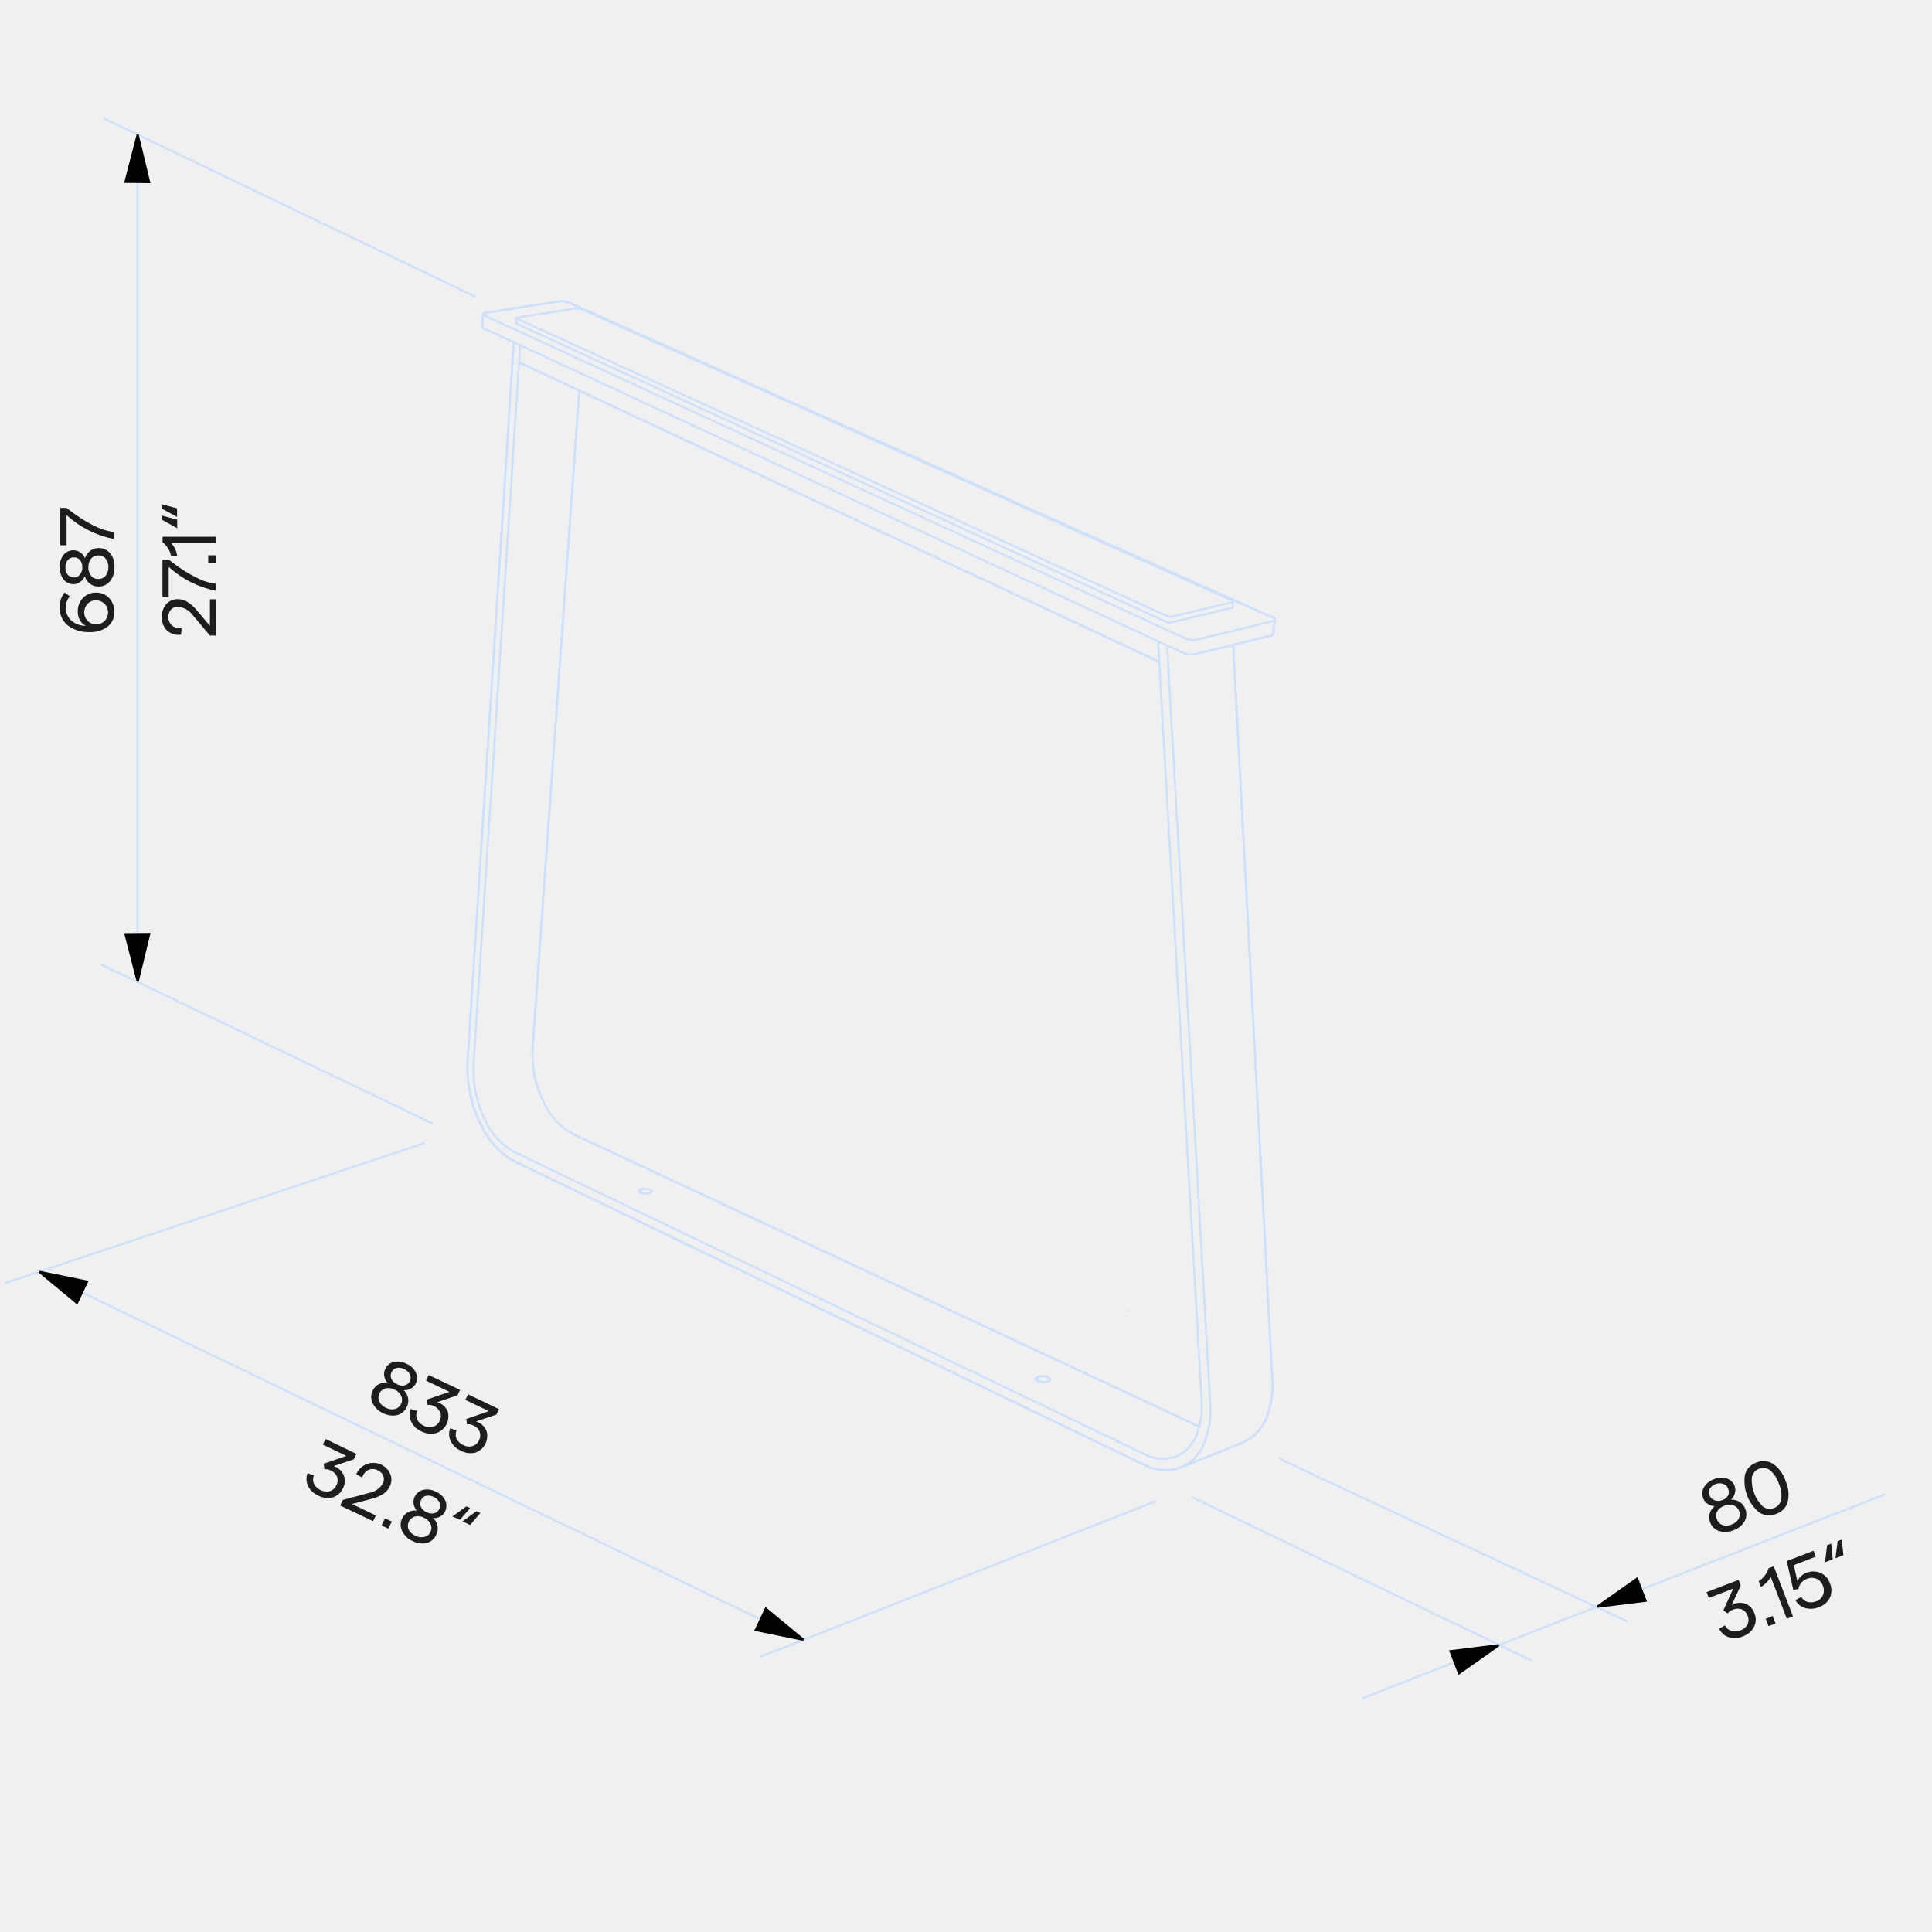
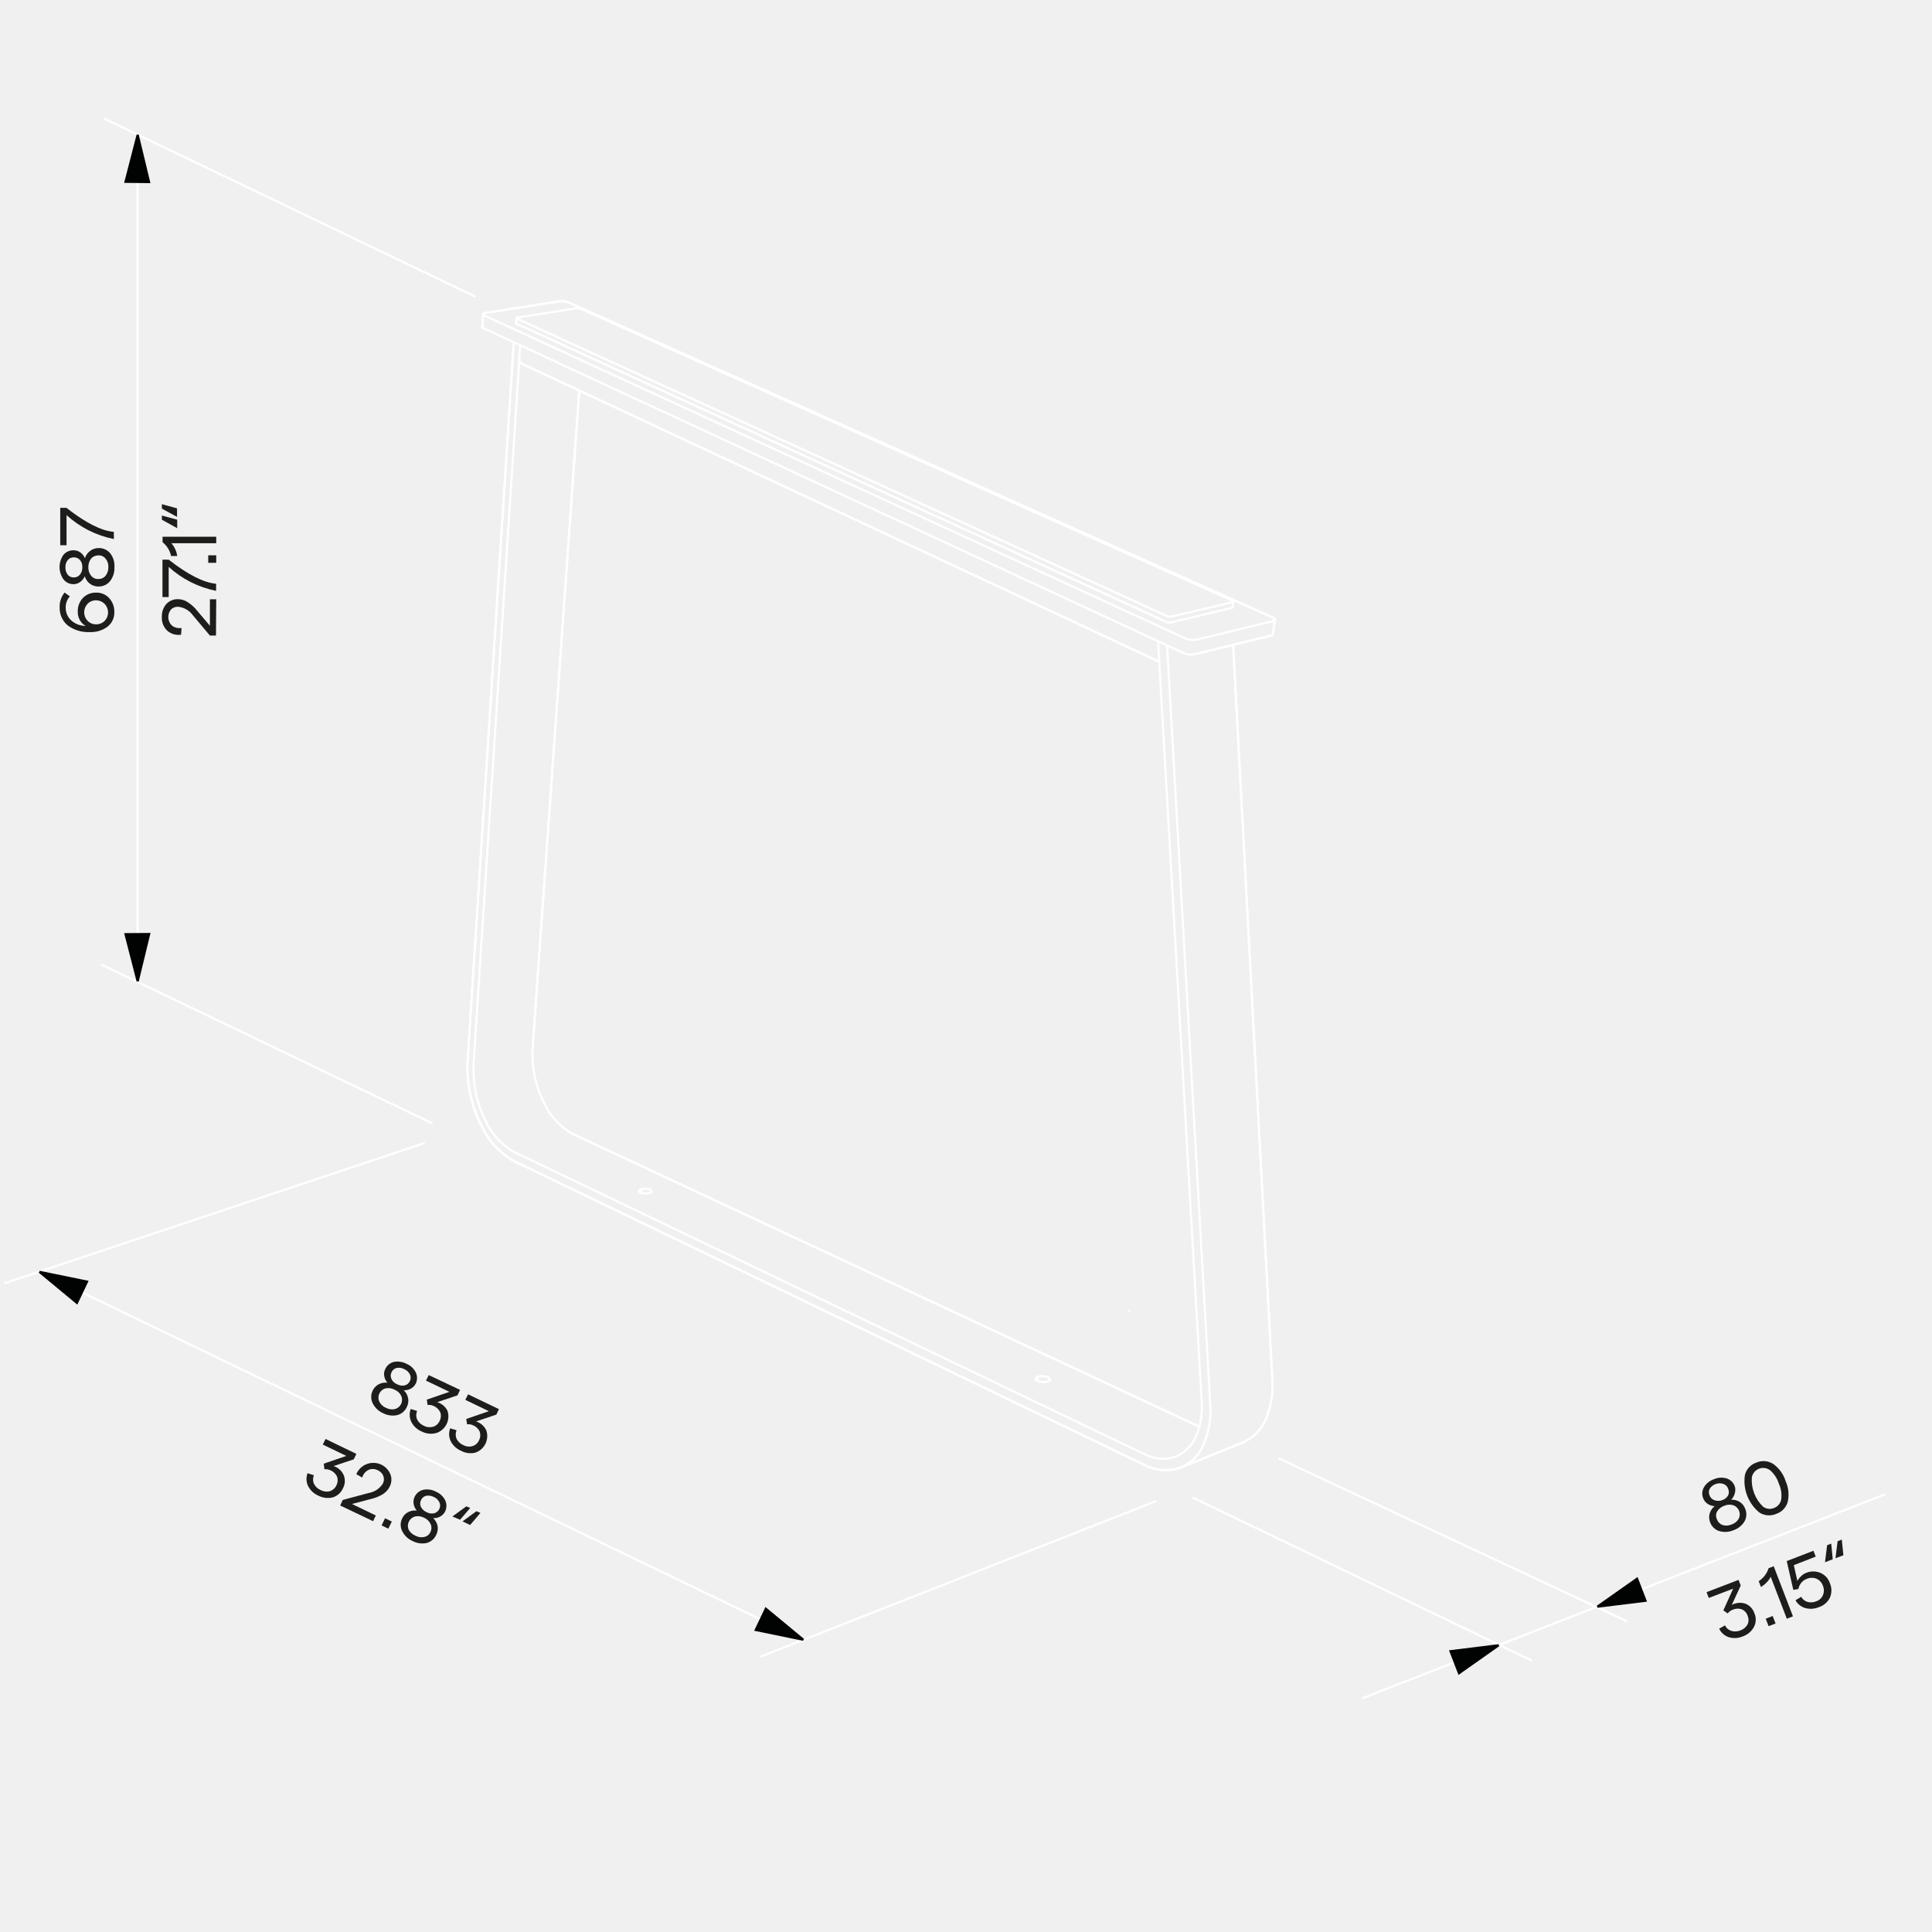
- <svg xmlns="http://www.w3.org/2000/svg" vector-effect="non-scaling-stroke" id="Vrstva_1" data-name="Vrstva 1" viewBox="0 0 226.77 226.77">
+ <svg xmlns="http://www.w3.org/2000/svg" id="Vrstva_1" data-name="Vrstva 1" viewBox="0 0 226.77 226.77">
  <defs>
    <style>
      .cls-1 {
        fill: none;
-         stroke: #cfe0fa;
+         stroke: #ffffff;
        stroke-linecap: round;
        stroke-linejoin: round;
      }

      .cls-1, .cls-2 {
        stroke-width: 0.25px;
      }

      .cls-2 {
        fill: #010202;
        stroke: #010202;
        stroke-miterlimit: 10;
      }

      .cls-3 {
        isolation: isolate;
      }

      .cls-4 {
        fill: #1d1d1b;
      }
    </style>
  </defs>
  <line class="cls-1" x1="49.75" y1="134.19" x2="0.62" y2="150.6" />
  <line class="cls-1" x1="135.6" y1="176.23" x2="89.33" y2="194.43" />
  <line class="cls-1" x1="159.95" y1="199.32" x2="221.2" y2="175.42" />
  <line class="cls-1" x1="50.67" y1="131.82" x2="11.96" y2="113.25" />
  <line class="cls-1" x1="55.75" y1="34.8" x2="12.3" y2="13.95" />
  <line class="cls-1" x1="16.14" y1="115.26" x2="16.14" y2="15.81" />
  <path class="cls-1" d="M132.57,153.86h0" />
  <path class="cls-1" d="M149.15,74.61c.08,0,.24-.07.25-.17" />
  <line class="cls-1" x1="149.65" y1="72.74" x2="149.4" y2="74.44" />
  <path class="cls-1" d="M149.34,161.93q-2.29-43.12-4.6-86.24" />
  <path class="cls-1" d="M149.37,72.47c.08,0,.22.11.26.2" />
  <line class="cls-1" x1="149.37" y1="72.47" x2="66.71" y2="35.49" />
  <path class="cls-1" d="M66.71,35.49a2.17,2.17,0,0,0-1.07-.12" />
  <line class="cls-1" x1="65.64" y1="35.37" x2="57.01" y2="36.72" />
  <path class="cls-1" d="M54.88,124.62Q57.6,82.4,60.3,40.18" />
  <path class="cls-1" d="M56.5,132.11a15.05,15.05,0,0,1-1.62-7.49" />
  <path class="cls-1" d="M56.5,132.11a9.23,9.23,0,0,0,3.76,4.14" />
  <line class="cls-1" x1="145.83" y1="169.34" x2="138.59" y2="172.25" />
  <path class="cls-1" d="M149.34,161.93a10.14,10.14,0,0,1-.62,4.29,5.35,5.35,0,0,1-2.89,3.12" />
  <line class="cls-1" x1="67.17" y1="133.07" x2="140.78" y2="167.46" />
  <line class="cls-1" x1="134.27" y1="171.92" x2="60.26" y2="136.25" />
  <path class="cls-1" d="M56.76,38.53a.26.26,0,0,1-.14-.11" />
  <path class="cls-1" d="M56.61,38.38s0,0,0,0" />
  <line class="cls-1" x1="56.61" y1="38.38" x2="56.7" y2="36.88" />
  <line class="cls-1" x1="56.61" y1="38.38" x2="56.61" y2="38.38" />
  <line class="cls-1" x1="67.99" y1="45.84" x2="62.51" y2="123.1" />
  <path class="cls-1" d="M57,36.72a.59.59,0,0,0-.28.1.09.09,0,0,0,0,.13.32.32,0,0,0,.12.08" />
  <path class="cls-1" d="M134.27,171.92a5.49,5.49,0,0,0,4,.45,5,5,0,0,0,2.94-2.67" />
  <line class="cls-1" x1="136.07" y1="77.68" x2="61.19" y2="42.66" />
  <line class="cls-1" x1="149.15" y1="74.61" x2="140.21" y2="76.8" />
  <line class="cls-1" x1="94.2" y1="192.46" x2="4.6" y2="149.28" />
  <line class="cls-1" x1="150.18" y1="171.22" x2="190.9" y2="190.27" />
  <line class="cls-1" x1="179.71" y1="194.88" x2="140.05" y2="175.8" />
  <path class="cls-1" d="M138.35,170.82a4.5,4.5,0,0,1-4-.14" />
  <path class="cls-1" d="M149.15,74.61c.08,0,.24-.07.25-.17" />
  <line class="cls-1" x1="149.65" y1="72.74" x2="149.4" y2="74.44" />
  <path class="cls-1" d="M149.34,161.93q-2.29-43.12-4.6-86.24" />
  <path class="cls-1" d="M149.37,72.47c.08,0,.22.11.26.2" />
  <path class="cls-1" d="M137,72.32a.92.92,0,0,0,.52.05" />
  <line class="cls-1" x1="144.66" y1="70.51" x2="68.09" y2="36.22" />
  <path class="cls-1" d="M68.09,36.22a1,1,0,0,0-.44,0" />
  <line class="cls-1" x1="67.65" y1="36.18" x2="60.74" y2="37.27" />
  <path class="cls-1" d="M60.74,37.27l-.08,0s0,0,0,.05" />
  <path class="cls-1" d="M60.64,38s-.07,0-.07-.06" />
  <path class="cls-1" d="M137.42,73.06a1,1,0,0,1-.52-.06" />
  <line class="cls-1" x1="149.37" y1="72.47" x2="66.71" y2="35.49" />
  <path class="cls-1" d="M66.71,35.49a2.17,2.17,0,0,0-1.07-.12" />
  <line class="cls-1" x1="65.64" y1="35.37" x2="57.01" y2="36.72" />
  <path class="cls-1" d="M149.53,72.87l-.14,0" />
  <path class="cls-1" d="M54.88,124.62Q57.6,82.4,60.3,40.18" />
  <line class="cls-1" x1="75.28" y1="139.58" x2="75.28" y2="140.03" />
  <path class="cls-1" d="M60.67,37.4s-.06,0-.06-.06" />
  <path class="cls-1" d="M144.58,71.36l0,0" />
  <line class="cls-1" x1="144.77" y1="70.61" x2="144.68" y2="71.29" />
  <path class="cls-1" d="M140.44,75.08a2.4,2.4,0,0,1-1.3-.14" />
  <path class="cls-1" d="M57,131.57a8,8,0,0,0,3.26,3.59" />
  <path class="cls-1" d="M61,42.48a.56.56,0,0,1-.06-.31" />
  <path class="cls-1" d="M144.68,71.29a.06.06,0,0,1-.05,0" />
  <path class="cls-1" d="M56.5,132.11a15.05,15.05,0,0,1-1.62-7.49" />
  <path class="cls-1" d="M56.5,132.11a9.23,9.23,0,0,0,3.76,4.14" />
  <path class="cls-1" d="M57,131.57a13.07,13.07,0,0,1-1.41-6.5" />
  <path class="cls-1" d="M61,42.48a.35.35,0,0,0,.18.18" />
  <path class="cls-1" d="M144.73,70.66l-.06,0" />
  <line class="cls-1" x1="145.83" y1="169.34" x2="138.59" y2="172.25" />
  <path class="cls-1" d="M149.34,161.93a10.14,10.14,0,0,1-.62,4.29,5.35,5.35,0,0,1-2.89,3.12" />
  <line class="cls-1" x1="67.17" y1="133.07" x2="140.78" y2="167.46" />
  <line class="cls-1" x1="134.27" y1="171.92" x2="60.26" y2="136.25" />
  <path class="cls-1" d="M140.21,76.8a2.31,2.31,0,0,1-1.3-.15" />
  <path class="cls-1" d="M56.76,38.53a.26.26,0,0,1-.14-.11" />
  <line class="cls-1" x1="60.64" y1="38" x2="136.9" y2="73" />
  <path class="cls-1" d="M56.61,38.38s0,0,0,0" />
  <line class="cls-1" x1="56.61" y1="38.38" x2="56.7" y2="36.88" />
  <path class="cls-1" d="M121.82,161.61l-.08,0" />
  <line class="cls-1" x1="121.81" y1="162.11" x2="121.82" y2="161.61" />
  <path class="cls-1" d="M123,162.15c.09,0,.25-.11.25-.24" />
  <path class="cls-1" d="M123.2,161.83a.11.11,0,0,1,0,.08" />
  <path class="cls-1" d="M123.2,161.83c-.09-.2-.48-.27-.65-.29a1.51,1.51,0,0,0-.73.07" />
  <path class="cls-1" d="M121.57,161.85c0-.1.1-.17.17-.21" />
  <line class="cls-1" x1="56.61" y1="38.38" x2="56.61" y2="38.38" />
  <line class="cls-1" x1="141.48" y1="169.04" x2="141.48" y2="169.04" />
  <line class="cls-1" x1="141.2" y1="169.7" x2="141.19" y2="169.7" />
  <line class="cls-1" x1="137.42" y1="73.06" x2="144.58" y2="71.36" />
  <path class="cls-1" d="M63.88,129.49a12.64,12.64,0,0,1-1.37-6.39" />
  <path class="cls-1" d="M141.19,169.7a9.83,9.83,0,0,0,.86-4.92" />
  <path class="cls-1" d="M63.88,129.49a7.86,7.86,0,0,0,3.29,3.58" />
  <line class="cls-1" x1="67.99" y1="45.84" x2="62.51" y2="123.1" />
  <path class="cls-1" d="M144.73,70.66c.1,0,0-.12-.07-.15" />
  <path class="cls-1" d="M57,36.72a.59.59,0,0,0-.28.1.09.09,0,0,0,0,.13.32.32,0,0,0,.12.08" />
  <line class="cls-1" x1="140.44" y1="75.08" x2="149.39" y2="72.91" />
  <path class="cls-1" d="M149.53,72.87c.08,0,.15-.11.1-.2" />
  <path class="cls-1" d="M134.27,171.92a5.49,5.49,0,0,0,4,.45,5,5,0,0,0,2.94-2.67" />
  <path class="cls-1" d="M142.05,164.78q-2.52-44.5-5.06-89" />
  <polyline class="cls-1" points="135.93 75.27 135.96 75.82 141.05 164.48" />
  <polyline class="cls-1" points="55.57 125.08 61.03 40.97 61.06 40.53" />
  <line class="cls-1" x1="136.07" y1="77.68" x2="61.19" y2="42.66" />
  <line class="cls-1" x1="139.14" y1="74.94" x2="56.85" y2="37.03" />
  <path class="cls-1" d="M75,139.86c.08.16.44.21.57.22a1.67,1.67,0,0,0,.63-.06" />
  <line class="cls-1" x1="60.57" y1="37.94" x2="60.61" y2="37.34" />
  <line class="cls-1" x1="144.67" y1="70.68" x2="137.51" y2="72.37" />
  <line class="cls-1" x1="136.99" y1="72.32" x2="60.67" y2="37.4" />
  <line class="cls-1" x1="149.15" y1="74.61" x2="140.21" y2="76.8" />
  <line class="cls-1" x1="138.91" y1="76.65" x2="56.76" y2="38.53" />
  <path class="cls-1" d="M121.57,161.85c0,.13.16.22.25.26a1.26,1.26,0,0,0,.38.1,1.82,1.82,0,0,0,.77-.06" />
  <path class="cls-1" d="M138.35,170.82a4.79,4.79,0,0,0,2.24-2.76,9.07,9.07,0,0,0,.46-3.58" />
  <line class="cls-1" x1="60.24" y1="135.16" x2="134.32" y2="170.68" />
  <path class="cls-1" d="M75,139.86c0-.08,0-.14.07-.19a.72.72,0,0,1,.2-.09" />
  <path class="cls-1" d="M75.28,139.58a1.84,1.84,0,0,1,.84,0c.1,0,.31.08.36.2s0,.14-.07.18a.52.52,0,0,1-.2.09" />
  <polyline class="cls-2" points="16.16 15.81 17.5 21.37 14.73 21.34 16.16 15.81" />
  <polyline class="cls-2" points="16.16 115.19 14.73 109.65 17.51 109.63 16.16 115.19" />
  <polyline class="cls-2" points="4.62 149.28 10.22 150.43 9.03 152.93 4.62 149.28" />
  <polyline class="cls-2" points="94.3 192.47 88.7 191.32 89.89 188.82 94.3 192.47" />
  <polyline class="cls-2" points="175.92 193.11 171.25 196.4 170.25 193.81 175.92 193.11" />
  <polyline class="cls-2" points="187.48 188.59 192.15 185.3 193.15 187.89 187.48 188.59" />
  <g>
    <g class="cls-3">
      <path class="cls-4" d="M204.54,192.08a2.37,2.37,0,0,1-1.61.09,1.9,1.9,0,0,1-1.14-1l.68-.39a1.26,1.26,0,0,0,.75.65,1.63,1.63,0,0,0,1.06-.06,1.53,1.53,0,0,0,.85-.71,1.23,1.23,0,0,0,0-1,1.21,1.21,0,0,0-.68-.76,1.41,1.41,0,0,0-1.08.05,1.25,1.25,0,0,0-.58.43l-.51-.36,1.15-2.55-2.86,1.09-.26-.68,3.75-1.44.26.66-1.05,2.28a2,2,0,0,1,1.59-.15,1.82,1.82,0,0,1,1.07,1.14,1.86,1.86,0,0,1-.06,1.6A2.37,2.37,0,0,1,204.54,192.08Z" />
      <path class="cls-4" d="M207.25,190l.82-.32.34.88-.82.31Z" />
      <path class="cls-4" d="M209.73,190l-1.89-4.92a3,3,0,0,1-1.15,1.19l-.26-.68a2.81,2.81,0,0,0,1.16-1.52l.6-.23,2.26,5.88Z" />
      <path class="cls-4" d="M213.49,188.64a2.45,2.45,0,0,1-1.59.11,1.91,1.91,0,0,1-1.15-.92l.67-.4a1.23,1.23,0,0,0,.75.6,1.57,1.57,0,0,0,1-.07,1.32,1.32,0,0,0,.8-.73,1.42,1.42,0,0,0,0-1.09,1.4,1.4,0,0,0-.74-.83,1.47,1.47,0,0,0-1.14,0,1.56,1.56,0,0,0-1,1.2l-.6.1-.77-3.38,3.14-1.21.26.69-2.57,1,.42,1.86a1.87,1.87,0,0,1,.43-.56,1.68,1.68,0,0,1,.59-.39,2.2,2.2,0,0,1,1.69,0,2,2,0,0,1,1.11,1.22,2.13,2.13,0,0,1,0,1.68A2.17,2.17,0,0,1,213.49,188.64Z" />
      <path class="cls-4" d="M214.94,181.18l.18,1.84-.91.35.25-2Zm1.24-.47.19,1.84-.93.35.25-2Z" />
    </g>
    <g class="cls-3">
      <path class="cls-4" d="M203.5,179.6a2.5,2.5,0,0,1-1.71.11,1.67,1.67,0,0,1-1.07-1.05,1.59,1.59,0,0,1-.05-1,1.75,1.75,0,0,1,.59-.88,1.52,1.52,0,0,1-.83-.27,1.31,1.31,0,0,1-.51-.63,1.47,1.47,0,0,1,.08-1.31,2.19,2.19,0,0,1,1.19-.95,2.13,2.13,0,0,1,1.5-.08,1.49,1.49,0,0,1,.93.92,1.34,1.34,0,0,1,0,.82,1.54,1.54,0,0,1-.43.75,1.71,1.71,0,0,1,1,.25,1.61,1.61,0,0,1,.65.8,1.68,1.68,0,0,1-.08,1.5A2.41,2.41,0,0,1,203.5,179.6Zm-.26-.66a1.49,1.49,0,0,0,.84-.67,1.14,1.14,0,0,0-.62-1.59,1.54,1.54,0,0,0-1.07.06,1.6,1.6,0,0,0-.85.68,1,1,0,0,0,0,.93,1.07,1.07,0,0,0,.67.66A1.52,1.52,0,0,0,203.24,178.94Zm-1.09-2.86a1.26,1.26,0,0,0,.69-.55.94.94,0,0,0,0-.79.88.88,0,0,0-.55-.56,1.32,1.32,0,0,0-.89,0,1.4,1.4,0,0,0-.73.57.91.91,0,0,0,0,.79.89.89,0,0,0,.57.55A1.3,1.3,0,0,0,202.15,176.08Z" />
      <path class="cls-4" d="M208.49,177.69a2.1,2.1,0,0,1-2-.17,4.78,4.78,0,0,1-1.68-4.4,2.06,2.06,0,0,1,1.35-1.45,2.1,2.1,0,0,1,2,.18,3.91,3.91,0,0,1,1.43,2,3.87,3.87,0,0,1,.25,2.41A2.06,2.06,0,0,1,208.49,177.69Zm-.26-.69a1.31,1.31,0,0,0,.84-1,3.37,3.37,0,0,0-.27-1.84,3.48,3.48,0,0,0-1-1.56,1.35,1.35,0,0,0-2.18.83,4.35,4.35,0,0,0,1.31,3.41A1.31,1.31,0,0,0,208.23,177Z" />
    </g>
  </g>
  <g>
    <path class="cls-4" d="M25.35,74.6h-.71l-2-2.38a2.44,2.44,0,0,0-1.72-1,1.11,1.11,0,0,0-.85.32,1.39,1.39,0,0,0,.11,1.89,1.48,1.48,0,0,0,1.13.28l-.06.79A2,2,0,0,1,19.6,74,2.06,2.06,0,0,1,19,72.38a2.13,2.13,0,0,1,.53-1.49,1.78,1.78,0,0,1,1.37-.56,2.06,2.06,0,0,1,1.12.34,4.59,4.59,0,0,1,1.16,1.06l1.46,1.72V70.34h.74Z" />
    <path class="cls-4" d="M25.36,69.35a11.63,11.63,0,0,1-5.56-2.81v3.54h-.73V65.69h.73q3.36,2.63,5.57,2.83Z" />
    <path class="cls-4" d="M24.44,66.06v-.88h.94v.88Z" />
    <path class="cls-4" d="M25.38,63.76H20.11a2.83,2.83,0,0,1,.69,1.5h-.72a2.81,2.81,0,0,0-1-1.62V63l6.3,0Z" />
    <path class="cls-4" d="M19,60.51,20.8,61v1L19,61Zm0-1.33,1.78.49v1L19,59.7Z" />
    <path class="cls-4" d="M9.13,71.78a2.18,2.18,0,0,1,.6-1.59,2.07,2.07,0,0,1,1.55-.63,2,2,0,0,1,1.54.65,2.33,2.33,0,0,1,.6,1.65,2.09,2.09,0,0,1-.79,1.69,3.23,3.23,0,0,1-2.1.64,4,4,0,0,1-2.62-.81A2.68,2.68,0,0,1,7,71.26a2.62,2.62,0,0,1,.58-1.71L8.2,70a1.92,1.92,0,0,0-.49,1.31,2,2,0,0,0,.66,1.52,2.47,2.47,0,0,0,1.7.63,1.57,1.57,0,0,1-.69-.66A1.93,1.93,0,0,1,9.13,71.78Zm3.15,1.1a1.39,1.39,0,0,0,.4-1,1.41,1.41,0,0,0-.4-1,1.44,1.44,0,0,0-1-.42,1.39,1.39,0,0,0-1,.41,1.45,1.45,0,0,0-.4,1,1.43,1.43,0,0,0,.4,1,1.36,1.36,0,0,0,1,.41A1.39,1.39,0,0,0,12.28,72.88Z" />
    <path class="cls-4" d="M13.43,66.58a2.48,2.48,0,0,1-.51,1.63,1.69,1.69,0,0,1-1.37.63,1.57,1.57,0,0,1-1-.33,1.68,1.68,0,0,1-.6-.87,1.61,1.61,0,0,1-.55.68,1.39,1.39,0,0,1-.78.25A1.49,1.49,0,0,1,7.45,68a2.48,2.48,0,0,1,0-2.88,1.5,1.5,0,0,1,1.2-.53,1.32,1.32,0,0,1,.78.25,1.58,1.58,0,0,1,.54.68,1.69,1.69,0,0,1,.61-.86,1.57,1.57,0,0,1,1-.33,1.69,1.69,0,0,1,1.36.62A2.36,2.36,0,0,1,13.43,66.58Zm-3.77,0a1.24,1.24,0,0,0-.26-.84.94.94,0,0,0-.72-.32.87.87,0,0,0-.72.31,1.26,1.26,0,0,0-.28.85,1.34,1.34,0,0,0,.27.88.88.88,0,0,0,.72.32.92.92,0,0,0,.72-.34A1.28,1.28,0,0,0,9.66,66.57Zm3.06,0a1.44,1.44,0,0,0-.32-1,1,1,0,0,0-.85-.39,1.09,1.09,0,0,0-.86.38,1.58,1.58,0,0,0-.32,1,1.49,1.49,0,0,0,.32,1,1,1,0,0,0,.85.39,1.06,1.06,0,0,0,.86-.39A1.57,1.57,0,0,0,12.72,66.59Z" />
    <path class="cls-4" d="M13.37,63.27a11.59,11.59,0,0,1-5.56-2.81V64H7.07V59.61h.73q3.36,2.63,5.56,2.82Z" />
  </g>
  <g>
    <g class="cls-3">
      <path class="cls-4" d="M37.34,175.54a2.39,2.39,0,0,1-1.18-1.12,1.9,1.9,0,0,1-.06-1.5l.75.24a1.23,1.23,0,0,0,0,1,1.53,1.53,0,0,0,.77.73,1.5,1.5,0,0,0,1.1.14,1.3,1.3,0,0,0,.77-.69,1.28,1.28,0,0,0,.08-1,1.45,1.45,0,0,0-.78-.76,1.25,1.25,0,0,0-.71-.12L38,171.8l2.65-.91-2.76-1.33.32-.66,3.62,1.75-.31.64-2.37.79a1.92,1.92,0,0,1,1.19,1.06,1.8,1.8,0,0,1-.09,1.56,1.93,1.93,0,0,1-1.2,1.06A2.42,2.42,0,0,1,37.34,175.54Z" />
      <path class="cls-4" d="M39.93,176.71l.3-.65,3-.81a2.46,2.46,0,0,0,1.7-1.1,1.11,1.11,0,0,0,.07-.9,1.18,1.18,0,0,0-.65-.67,1.23,1.23,0,0,0-1.1-.05,1.49,1.49,0,0,0-.74.9l-.69-.4a2.17,2.17,0,0,1,4,0,1.76,1.76,0,0,1-.09,1.48,2.18,2.18,0,0,1-.79.87,4.81,4.81,0,0,1-1.46.58l-2.17.57,2.8,1.35-.32.67Z" />
      <path class="cls-4" d="M45.19,178.21l.8.38-.41.84-.79-.38Z" />
      <path class="cls-4" d="M48.45,180.89a2.45,2.45,0,0,1-1.24-1.17,1.65,1.65,0,0,1,0-1.5,1.5,1.5,0,0,1,.71-.74,1.69,1.69,0,0,1,1-.17,1.64,1.64,0,0,1-.37-.79,1.39,1.39,0,0,1,.11-.81,1.51,1.51,0,0,1,1-.84,2.19,2.19,0,0,1,1.51.22,2.1,2.1,0,0,1,1.08,1,1.51,1.51,0,0,1,0,1.31,1.37,1.37,0,0,1-.57.6,1.49,1.49,0,0,1-.84.19,1.68,1.68,0,0,1,.52.92,1.61,1.61,0,0,1-.14,1,1.71,1.71,0,0,1-1.14,1A2.44,2.44,0,0,1,48.45,180.89Zm.3-.64a1.47,1.47,0,0,0,1.06.15,1,1,0,0,0,.72-.6,1.07,1.07,0,0,0,0-.94,1.55,1.55,0,0,0-.78-.73A1.58,1.58,0,0,0,48.7,178a1.15,1.15,0,0,0-.74,1.54A1.59,1.59,0,0,0,48.75,180.25Zm1.34-2.75a1.25,1.25,0,0,0,.87.12.93.93,0,0,0,.61-.51.89.89,0,0,0,0-.78,1.27,1.27,0,0,0-.65-.62,1.4,1.4,0,0,0-.91-.14.89.89,0,0,0-.6.52.91.91,0,0,0,0,.79A1.34,1.34,0,0,0,50.09,177.5Z" />
      <path class="cls-4" d="M55.19,177,54,178.38,53.1,178l1.63-1.19Zm1.2.58L55.18,179l-.89-.43,1.63-1.19Z" />
    </g>
    <g class="cls-3">
      <path class="cls-4" d="M45,165.89a2.48,2.48,0,0,1-1.25-1.17,1.68,1.68,0,0,1,0-1.51,1.61,1.61,0,0,1,.72-.74,1.69,1.69,0,0,1,1-.17,1.6,1.6,0,0,1-.37-.79,1.28,1.28,0,0,1,.11-.8,1.48,1.48,0,0,1,1-.85,2.25,2.25,0,0,1,1.51.22,2.13,2.13,0,0,1,1.08,1,1.53,1.53,0,0,1,0,1.32,1.4,1.4,0,0,1-.57.59,1.53,1.53,0,0,1-.84.19,1.73,1.73,0,0,1,.51.92,1.59,1.59,0,0,1-.13,1,1.68,1.68,0,0,1-1.15,1A2.46,2.46,0,0,1,45,165.89Zm.3-.65a1.47,1.47,0,0,0,1.06.15,1.13,1.13,0,0,0,.74-1.54,1.48,1.48,0,0,0-.78-.73,1.55,1.55,0,0,0-1.07-.16,1.13,1.13,0,0,0-.74,1.54A1.51,1.51,0,0,0,45.29,165.24Zm1.34-2.75a1.25,1.25,0,0,0,.87.12.9.9,0,0,0,.6-.51.86.86,0,0,0,0-.78,1.26,1.26,0,0,0-.65-.61,1.3,1.3,0,0,0-.92-.14.86.86,0,0,0-.59.51.88.88,0,0,0,0,.79A1.26,1.26,0,0,0,46.63,162.49Z" />
      <path class="cls-4" d="M49.45,168a2.39,2.39,0,0,1-1.18-1.12,1.94,1.94,0,0,1-.06-1.5l.75.23a1.26,1.26,0,0,0,0,1,1.57,1.57,0,0,0,.77.73,1.5,1.5,0,0,0,1.1.13,1.22,1.22,0,0,0,.77-.69,1.23,1.23,0,0,0,.08-1,1.43,1.43,0,0,0-.78-.75,1.24,1.24,0,0,0-.71-.12l-.09-.63,2.65-.91L50,162.05l.32-.65L54,163.14l-.3.64-2.38.8a2,2,0,0,1,1.2,1,2.06,2.06,0,0,1-1.3,2.62A2.37,2.37,0,0,1,49.45,168Z" />
      <path class="cls-4" d="M54.08,170.27a2.39,2.39,0,0,1-1.18-1.12,1.94,1.94,0,0,1-.06-1.5l.75.23a1.26,1.26,0,0,0,0,1,1.57,1.57,0,0,0,.77.73,1.45,1.45,0,0,0,1.1.13,1.22,1.22,0,0,0,.77-.69,1.27,1.27,0,0,0,.08-1,1.43,1.43,0,0,0-.78-.75,1.24,1.24,0,0,0-.71-.12l-.09-.63,2.65-.91-2.76-1.33.32-.65,3.62,1.74-.3.64-2.38.8a2,2,0,0,1,1.2,1.05,2.06,2.06,0,0,1-1.3,2.62A2.37,2.37,0,0,1,54.08,170.27Z" />
    </g>
  </g>
</svg>
